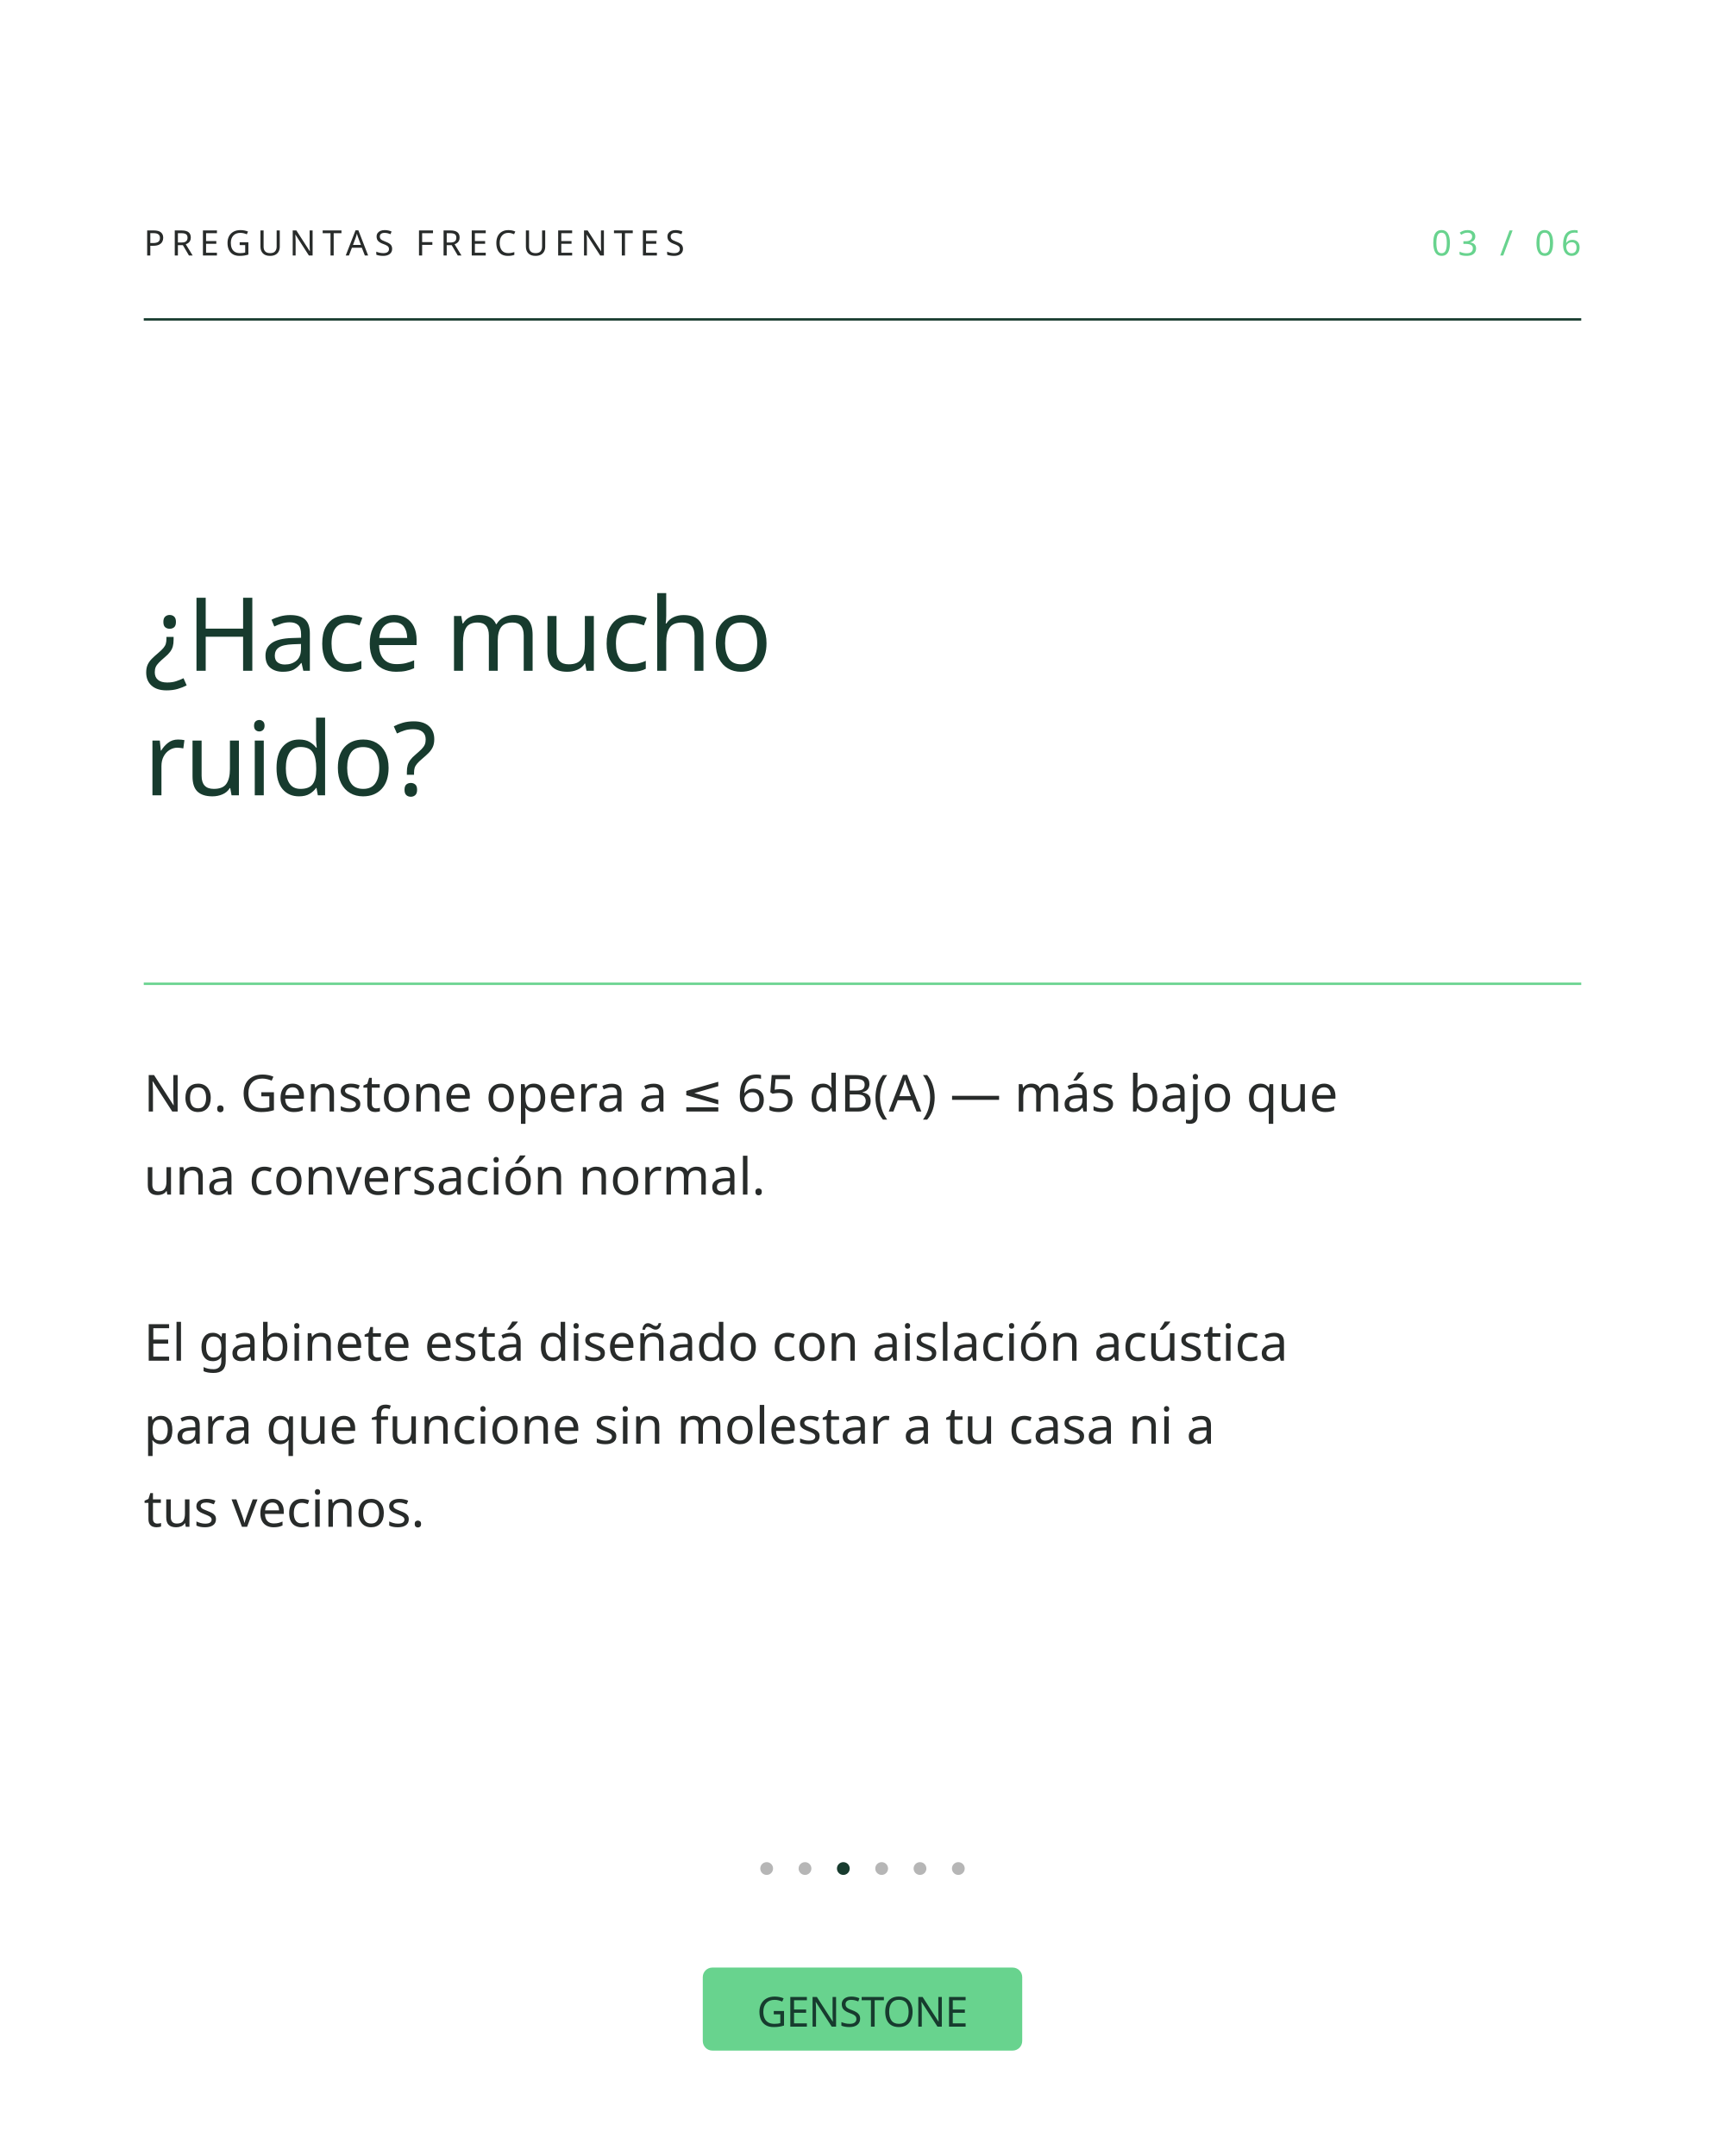
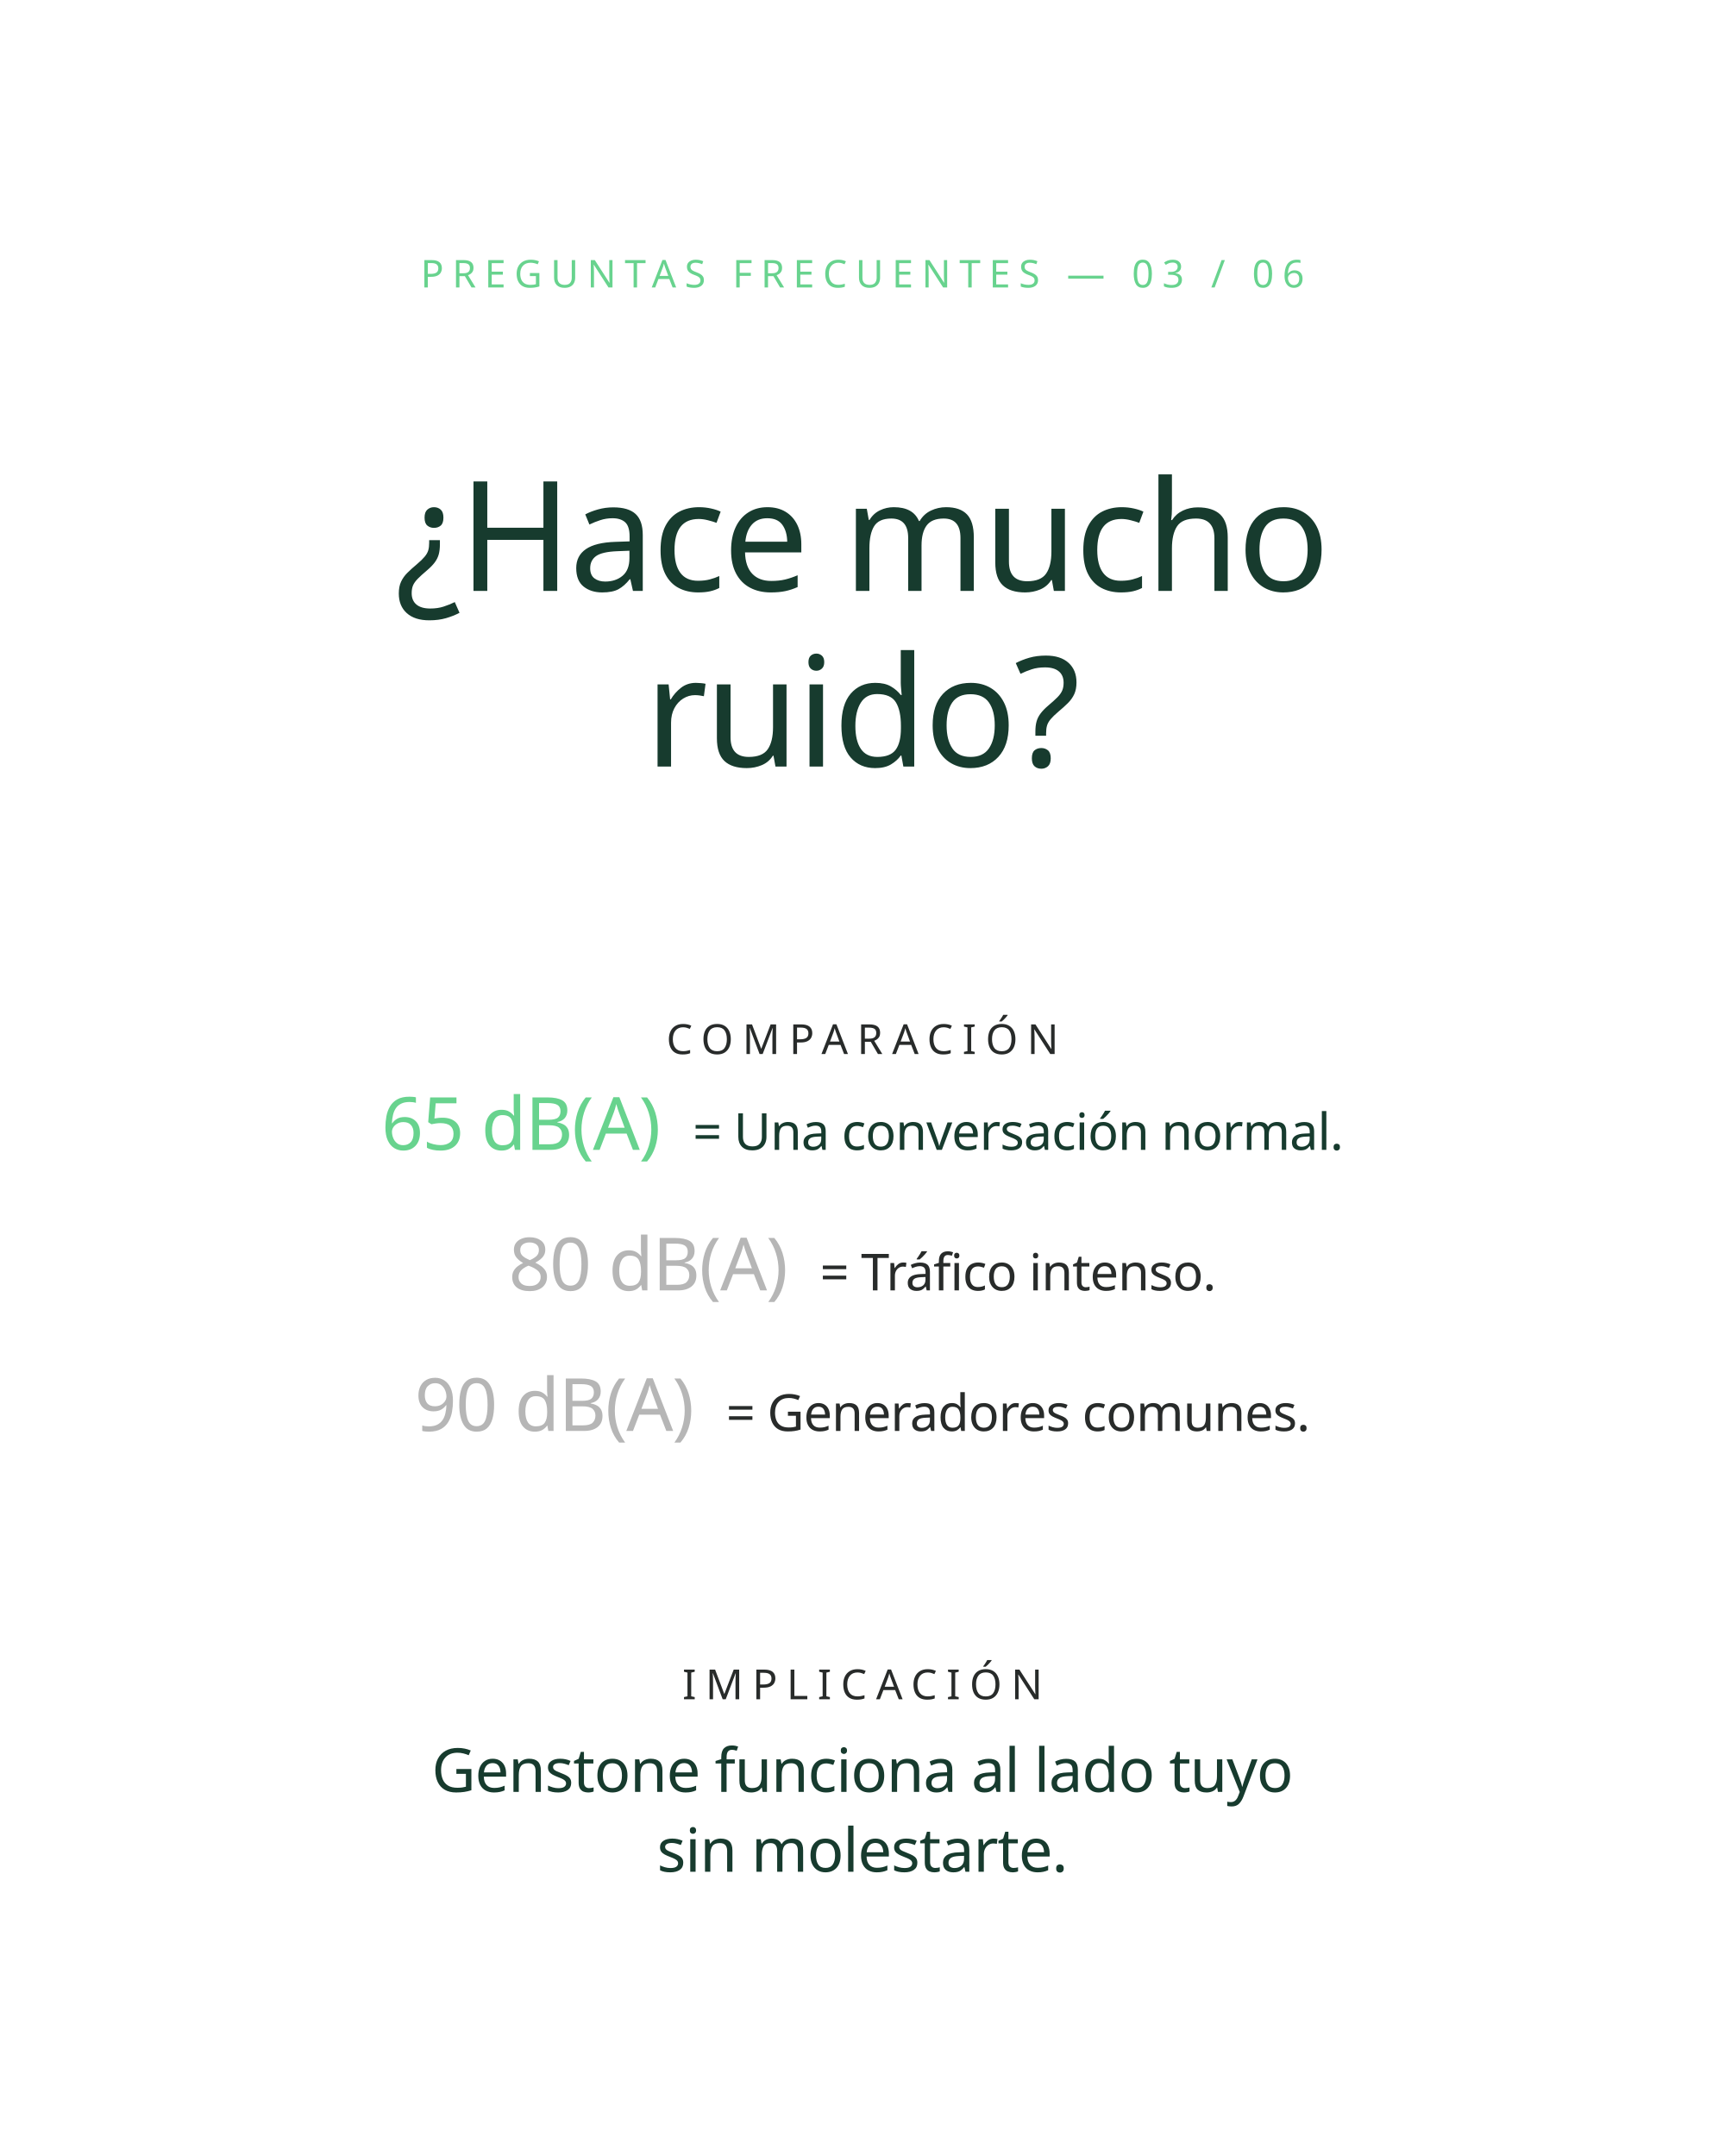
<svg xmlns="http://www.w3.org/2000/svg" width="1080" height="1350" viewBox="0 0 1080 1350">
  <rect width="1080" height="1350" fill="#FFFFFF" />
-   <text x="90" y="160" font-family="Neue Haas Grotesk Display Pro" font-weight="500" font-size="22" fill="#282B2A" letter-spacing="0.18em">PREGUNTAS FRECUENTES</text>
-   <text x="990" y="160" font-family="Neue Haas Grotesk Display Pro" font-weight="500" font-size="22" fill="#68D38E" text-anchor="end" letter-spacing="0.18em">03 / 06</text>
-   <line x1="90" y1="200" x2="990" y2="200" stroke="#173B2E" stroke-width="1.5" />
-   <text x="90" y="420" font-family="Neue Haas Grotesk Display Pro" font-weight="500" font-size="64" fill="#173B2E" letter-spacing="-0.015em">¿Hace mucho</text>
-   <text x="90" y="498" font-family="Neue Haas Grotesk Display Pro" font-weight="500" font-size="64" fill="#173B2E" letter-spacing="-0.015em">ruido?</text>
-   <line x1="90" y1="616" x2="990" y2="616" stroke="#68D38E" stroke-width="1.5" />
-   <text x="90" y="696" font-family="Neue Haas Grotesk Display Pro" font-weight="300" font-size="32" fill="#282B2A" letter-spacing="0">No. Genstone opera a ≤ 65 dB(A) — más bajo que</text>
-   <text x="90" y="748" font-family="Neue Haas Grotesk Display Pro" font-weight="300" font-size="32" fill="#282B2A" letter-spacing="0">una conversación normal.</text>
-   <text x="90" y="800" font-family="Neue Haas Grotesk Display Pro" font-weight="300" font-size="32" fill="#282B2A" letter-spacing="0" />
-   <text x="90" y="852" font-family="Neue Haas Grotesk Display Pro" font-weight="300" font-size="32" fill="#282B2A" letter-spacing="0">El gabinete está diseñado con aislación acústica</text>
-   <text x="90" y="904" font-family="Neue Haas Grotesk Display Pro" font-weight="300" font-size="32" fill="#282B2A" letter-spacing="0">para que funcione sin molestar a tu casa ni a</text>
-   <text x="90" y="956" font-family="Neue Haas Grotesk Display Pro" font-weight="300" font-size="32" fill="#282B2A" letter-spacing="0">tus vecinos.</text>
-   <circle cx="480.0" cy="1170" r="4.0" fill="#B6B6B6" />
-   <circle cx="504.0" cy="1170" r="4.0" fill="#B6B6B6" />
-   <circle cx="528.0" cy="1170" r="4.0" fill="#173B2E" />
-   <circle cx="552.0" cy="1170" r="4.0" fill="#B6B6B6" />
-   <circle cx="576.0" cy="1170" r="4.0" fill="#B6B6B6" />
-   <circle cx="600.0" cy="1170" r="4.0" fill="#B6B6B6" />
-   <g transform="translate(440.0,1260)">
-     <rect x="0" y="-28" width="200" height="52" rx="6" fill="#68D38E" />
-     <text x="100" y="9" font-family="Neue Haas Grotesk Display Pro" font-weight="500" font-size="26" fill="#173B2E" text-anchor="middle" letter-spacing="-0.02em">GENSTONE</text>
-   </g>
+   <text x="540.0" y="180" font-family="Neue Haas Grotesk Display Pro" font-weight="500" font-size="24" fill="#68D38E" text-anchor="middle" letter-spacing="0.22em">PREGUNTAS FRECUENTES — 03 / 06</text>
+   <text x="540.0" y="370" font-family="Neue Haas Grotesk Display Pro" font-weight="500" font-size="96" fill="#173B2E" text-anchor="middle" letter-spacing="-0.02em">¿Hace mucho</text>
+   <text x="540.0" y="480" font-family="Neue Haas Grotesk Display Pro" font-weight="500" font-size="96" fill="#173B2E" text-anchor="middle" letter-spacing="-0.02em">ruido?</text>
+   <text x="540.0" y="660" font-family="Neue Haas Grotesk Display Pro" font-weight="500" font-size="26" fill="#282B2A" text-anchor="middle" letter-spacing="0.22em">COMPARACIÓN</text>
+   <text x="540.0" y="720" font-family="Neue Haas Grotesk Display Pro" font-weight="500" font-size="46" fill="#68D38E" text-anchor="middle" letter-spacing="-0.015em">65 dB(A)<tspan font-weight="300" font-size="32" fill="#173B2E" dx="20">= Una conversación normal.</tspan>
+   </text>
+   <text x="540.0" y="808" font-family="Neue Haas Grotesk Display Pro" font-weight="500" font-size="46" fill="#B6B6B6" text-anchor="middle" letter-spacing="-0.015em">80 dB(A)<tspan font-weight="300" font-size="32" fill="#282B2A" dx="20">= Tráfico intenso.</tspan>
+   </text>
+   <text x="540.0" y="896" font-family="Neue Haas Grotesk Display Pro" font-weight="500" font-size="46" fill="#B6B6B6" text-anchor="middle" letter-spacing="-0.015em">90 dB(A)<tspan font-weight="300" font-size="32" fill="#282B2A" dx="20">= Generadores comunes.</tspan>
+   </text>
+   <text x="540.0" y="1064" font-family="Neue Haas Grotesk Display Pro" font-weight="500" font-size="26" fill="#282B2A" text-anchor="middle" letter-spacing="0.22em">IMPLICACIÓN</text>
+   <text x="540.0" y="1122" font-family="Neue Haas Grotesk Display Pro" font-weight="500" font-size="38" fill="#173B2E" text-anchor="middle" letter-spacing="-0.015em">Genstone funciona al lado tuyo</text>
+   <text x="540.0" y="1172" font-family="Neue Haas Grotesk Display Pro" font-weight="500" font-size="38" fill="#173B2E" text-anchor="middle" letter-spacing="-0.015em">sin molestarte.</text>
</svg>
